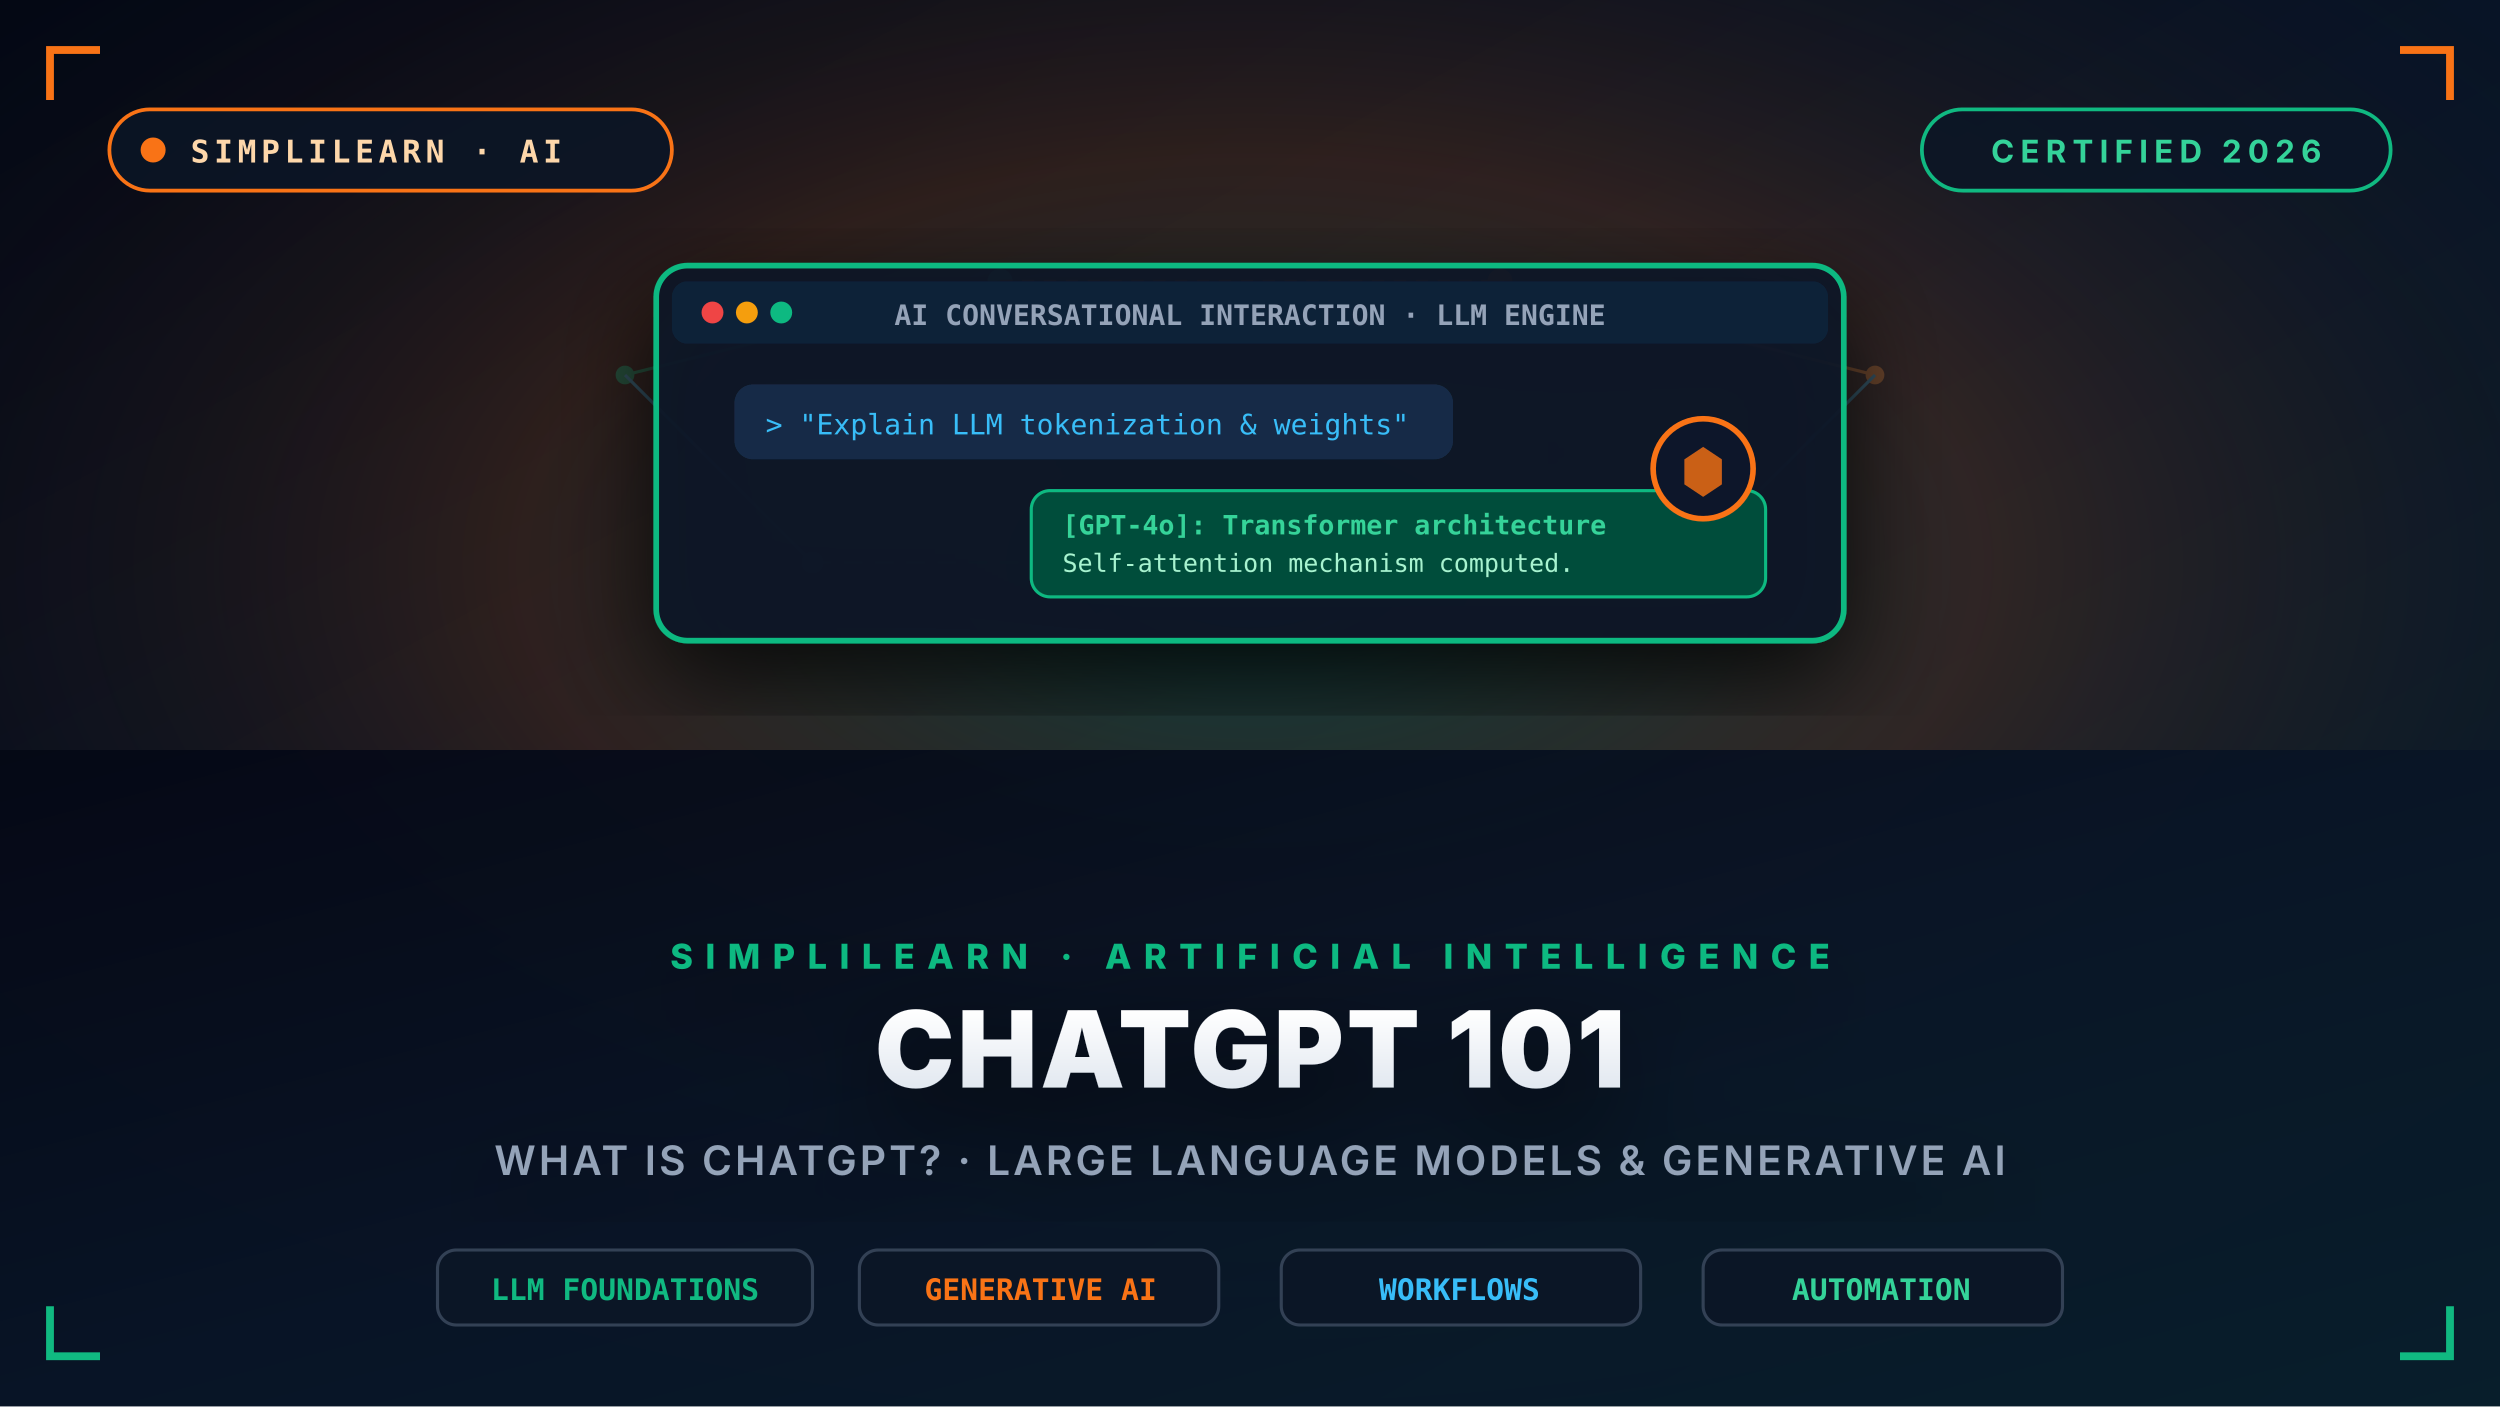
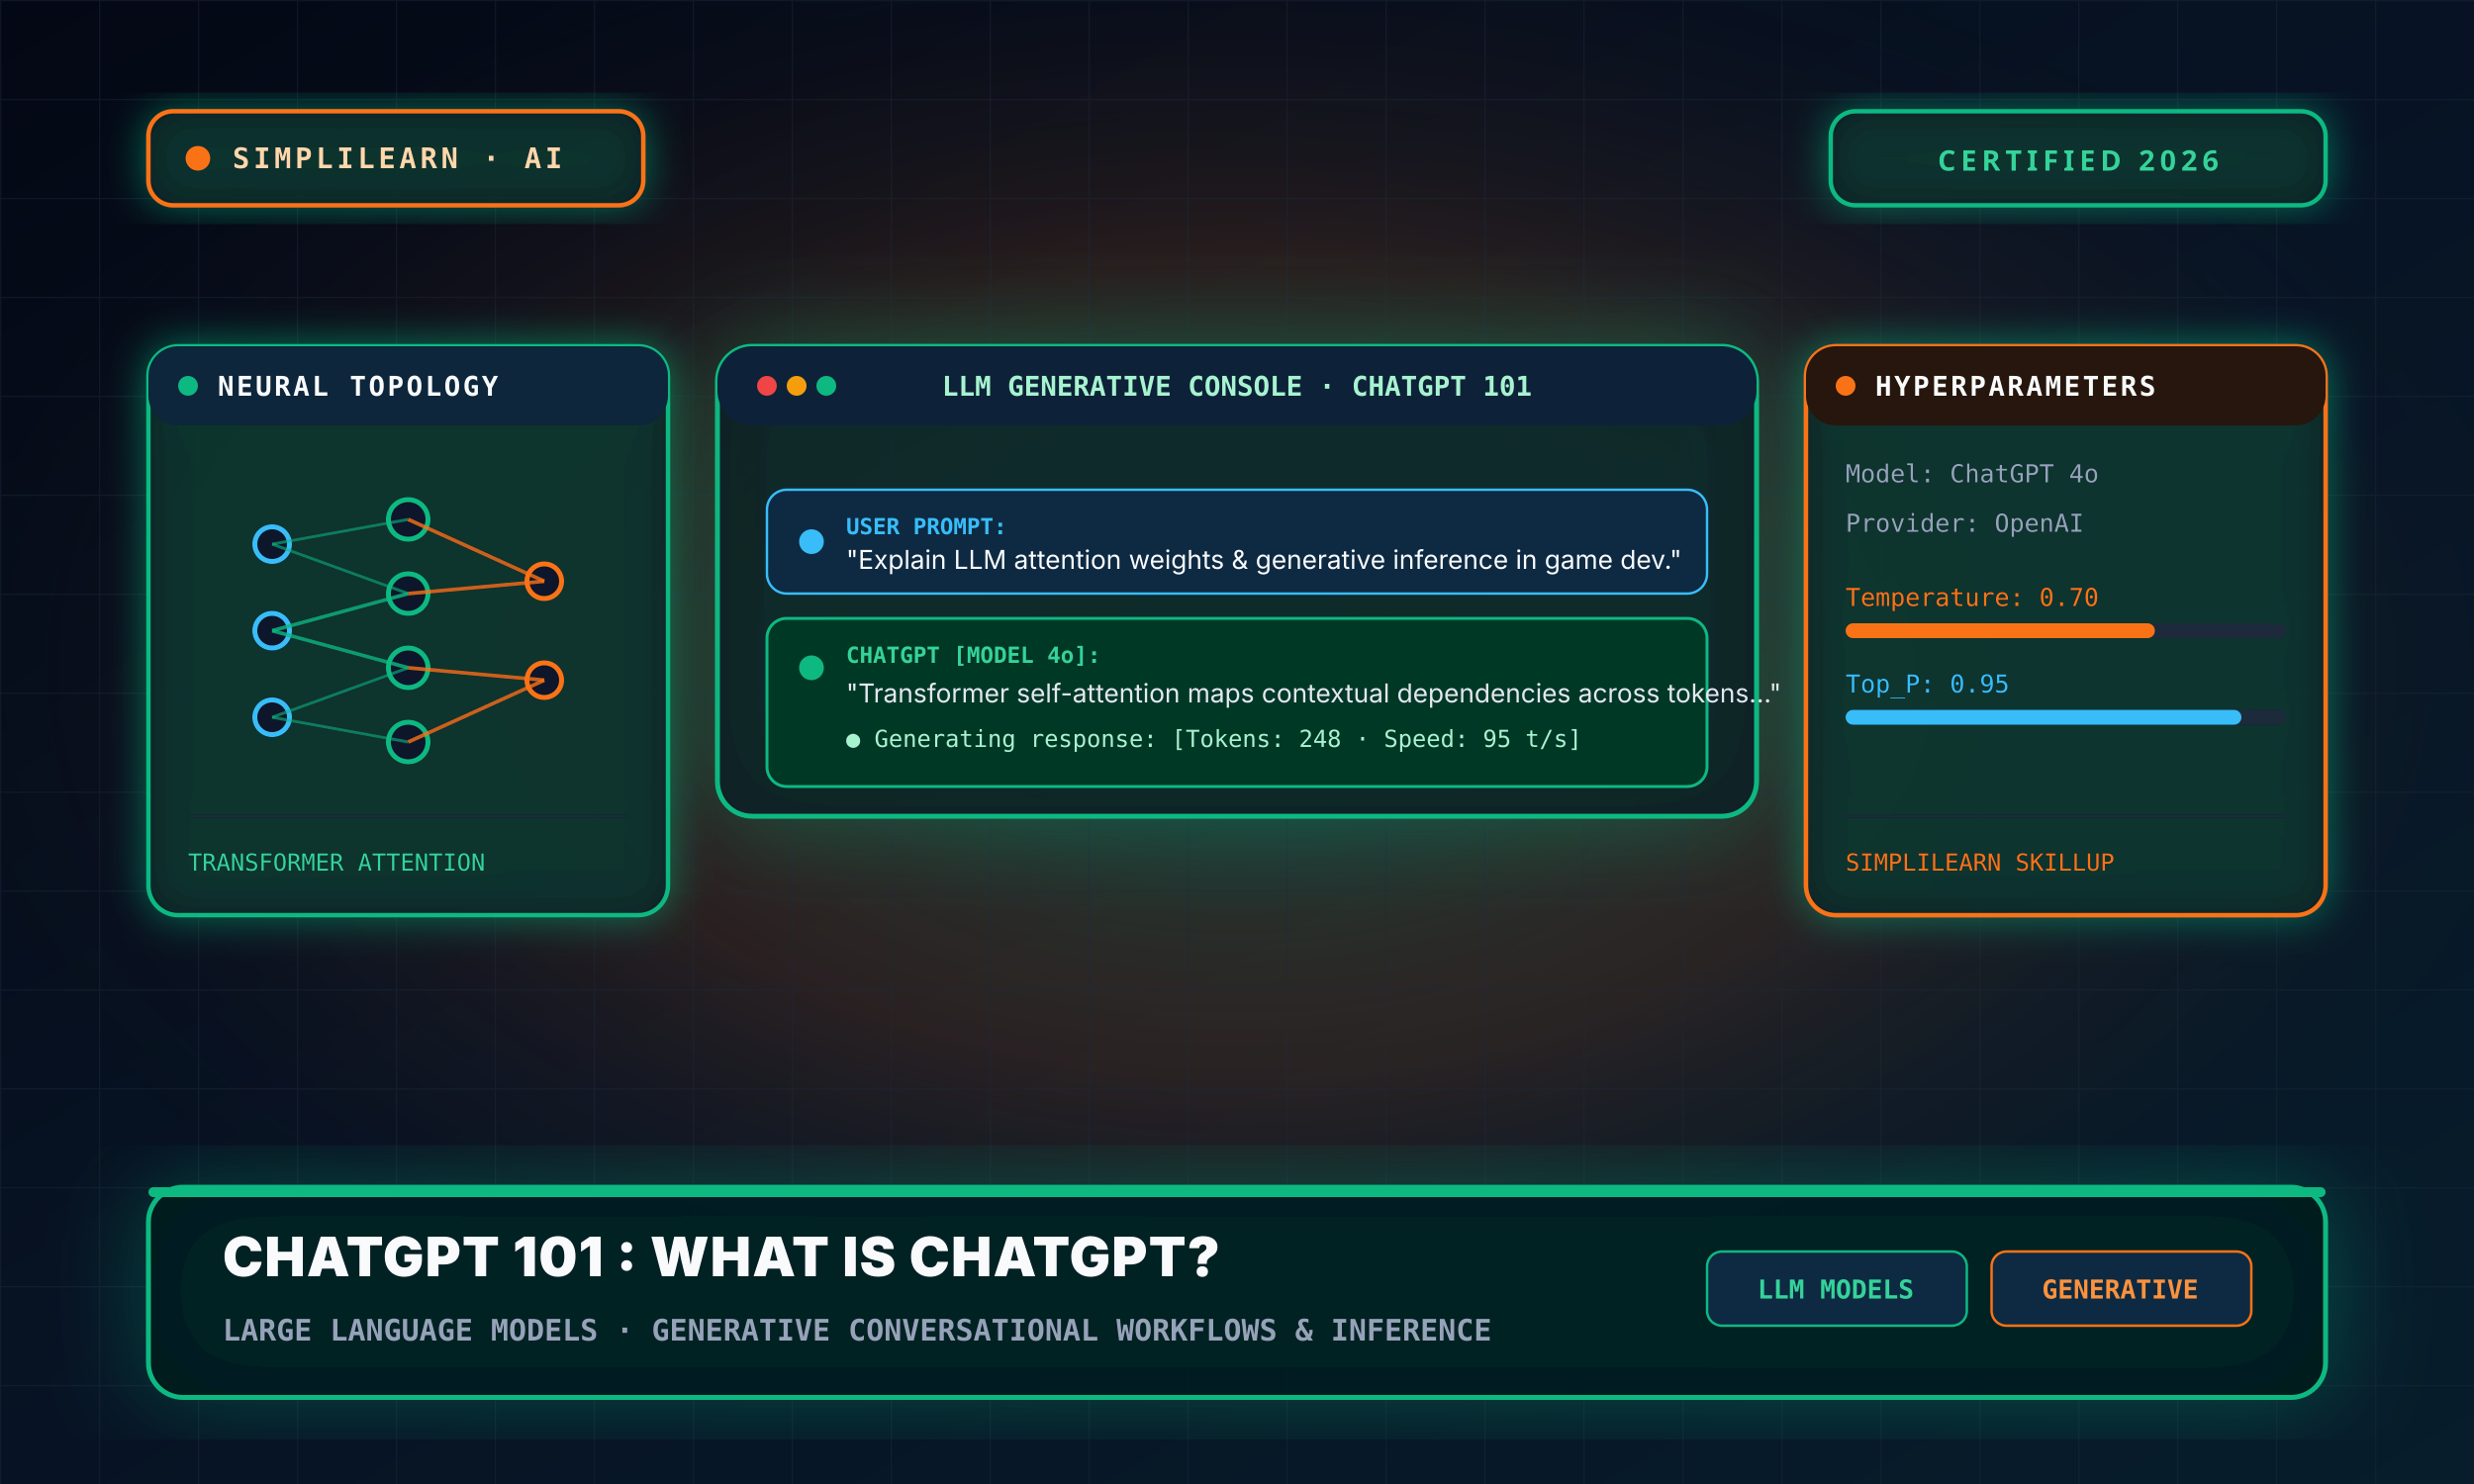
- <svg xmlns="http://www.w3.org/2000/svg" viewBox="0 0 800 450" width="100%" height="100%">
+ <svg xmlns="http://www.w3.org/2000/svg" viewBox="0 0 1000 600" width="100%" height="100%">
  <defs>
-     <linearGradient id="tsl-bg" x1="0%" y1="0%" x2="100%" y2="100%">
+     <linearGradient id="sl-bg" x1="0%" y1="0%" x2="100%" y2="100%">
      <stop offset="0%" stop-color="#040814" />
-       <stop offset="50%" stop-color="#081426" />
-       <stop offset="100%" stop-color="#081e2b" />
+       <stop offset="50%" stop-color="#071324" />
+       <stop offset="100%" stop-color="#071d2b" />
    </linearGradient>
-     <radialGradient id="tsl-glow" cx="50%" cy="40%" r="65%">
-       <stop offset="0%" stop-color="#10b981" stop-opacity="0.25" />
-       <stop offset="45%" stop-color="#f97316" stop-opacity="0.16" />
+     <radialGradient id="sl-aiGlow" cx="50%" cy="45%" r="55%">
+       <stop offset="0%" stop-color="#10b981" stop-opacity="0.32" />
+       <stop offset="50%" stop-color="#f97316" stop-opacity="0.14" />
      <stop offset="100%" stop-color="#040814" stop-opacity="0" />
    </radialGradient>
-     <linearGradient id="tsl-orange" x1="0%" y1="0%" x2="100%" y2="0%">
-       <stop offset="0%" stop-color="#fb923c" />
-       <stop offset="50%" stop-color="#f97316" />
-       <stop offset="100%" stop-color="#34d399" />
-     </linearGradient>
-     <linearGradient id="tsl-titleGrad" x1="0%" y1="0%" x2="0%" y2="100%">
-       <stop offset="0%" stop-color="#ffffff" />
-       <stop offset="100%" stop-color="#e2e8f0" />
-     </linearGradient>
-     <filter id="tsl-shadow" x="-20%" y="-20%" width="140%" height="140%">
+     <pattern id="sl-grid" width="40" height="40" patternUnits="userSpaceOnUse">
+       <path d="M 40 0 L 0 0 0 40" fill="none" stroke="#1e293b" stroke-width="1" stroke-opacity="0.45" />
+     </pattern>
+     <filter id="sl-dropGlow" x="-20%" y="-20%" width="140%" height="140%">
      <feDropShadow dx="0" dy="12" stdDeviation="16" flood-color="#000000" flood-opacity="0.85" />
+       <feDropShadow dx="0" dy="0" stdDeviation="20" flood-color="#10b981" flood-opacity="0.35" />
+     </filter>
+     <filter id="sl-hudGlow" x="-20%" y="-20%" width="140%" height="140%">
+       <feDropShadow dx="0" dy="0" stdDeviation="8" flood-color="#10b981" flood-opacity="0.6" />
    </filter>
  </defs>
-   <rect width="800" height="450" fill="url(#tsl-bg)" />
-   <rect width="800" height="450" fill="url(#tsl-glow)" />
-   <g opacity="0.28">
-     <circle cx="200" cy="120" r="3" fill="#10b981" />
-     <circle cx="320" cy="90" r="4" fill="#34d399" />
-     <circle cx="480" cy="90" r="4" fill="#f97316" />
-     <circle cx="600" cy="120" r="3" fill="#fb923c" />
-     <circle cx="260" cy="180" r="3.5" fill="#38bdf8" />
-     <circle cx="540" cy="180" r="3.5" fill="#38bdf8" />
-     <line x1="200" y1="120" x2="320" y2="90" stroke="#10b981" stroke-width="1" />
-     <line x1="320" y1="90" x2="480" y2="90" stroke="#f97316" stroke-width="1" stroke-dasharray="4,3" />
-     <line x1="480" y1="90" x2="600" y2="120" stroke="#fb923c" stroke-width="1" />
-     <line x1="200" y1="120" x2="260" y2="180" stroke="#38bdf8" stroke-width="1" />
-     <line x1="600" y1="120" x2="540" y2="180" stroke="#38bdf8" stroke-width="1" />
-     <line x1="260" y1="180" x2="540" y2="180" stroke="#10b981" stroke-width="0.8" stroke-dasharray="6,4" />
-   </g>
-   <g transform="translate(400, 155)" filter="url(#tsl-shadow)">
-     <rect x="-190" y="-70" width="380" height="120" rx="10" fill="#0b1626" fill-opacity="0.9" stroke="#10b981" stroke-width="1.8" />
-     <rect x="-185" y="-65" width="370" height="20" fill="#112238" rx="5" />
-     <circle cx="-172" cy="-55" r="3.5" fill="#ef4444" />
-     <circle cx="-161" cy="-55" r="3.5" fill="#f59e0b" />
-     <circle cx="-150" cy="-55" r="3.5" fill="#10b981" />
-     <text x="0" y="-51" font-family="'JetBrains Mono', monospace" font-size="9" font-weight="700" fill="#94a3b8" text-anchor="middle">
-       AI CONVERSATIONAL INTERACTION · LLM ENGINE
+   <rect width="1000" height="600" fill="url(#sl-bg)" />
+   <rect width="1000" height="600" fill="url(#sl-aiGlow)" />
+   <rect width="1000" height="600" fill="url(#sl-grid)" />
+   <g transform="translate(500, 240)" filter="url(#sl-dropGlow)">
+     <rect x="-210" y="-100" width="420" height="190" rx="14" fill="#071424" fill-opacity="0.9" stroke="#10b981" stroke-width="2" />
+     <rect x="-210" y="-100" width="420" height="32" rx="14" fill="#0e2338" />
+     <circle cx="-190" cy="-84" r="4" fill="#ef4444" />
+     <circle cx="-178" cy="-84" r="4" fill="#f59e0b" />
+     <circle cx="-166" cy="-84" r="4" fill="#10b981" />
+     <text x="0" y="-80" font-family="'JetBrains Mono', monospace" font-size="11" font-weight="700" fill="#a7f3d0" text-anchor="middle">
+       LLM GENERATIVE CONSOLE · CHATGPT 101
    </text>
-     <rect x="-165" y="-32" width="230" height="24" rx="6" fill="#182c47" />
-     <text x="-155" y="-16" font-family="'JetBrains Mono', monospace" font-size="9" fill="#38bdf8">
-       &gt; "Explain LLM tokenization &amp; weights"
-     </text>
-     <rect x="-70" y="2" width="235" height="34" rx="6" fill="#064e3b" stroke="#10b981" stroke-width="1" />
-     <text x="-60" y="16" font-family="'JetBrains Mono', monospace" font-size="8.5" font-weight="700" fill="#34d399">
-       [GPT-4o]: Transformer architecture
-     </text>
-     <text x="-60" y="28" font-family="'JetBrains Mono', monospace" font-size="8" fill="#a7f3d0">
-       Self-attention mechanism computed.
-     </text>
-     <g transform="translate(145, -5)">
-       <circle cx="0" cy="0" r="16" fill="#0f172a" stroke="#f97316" stroke-width="1.8" />
-       <polygon points="0,-7 6,-3 6,5 0,9 -6,5 -6,-3" fill="#f97316" fill-opacity="0.8" />
+     <g transform="translate(0, -42)">
+       <rect x="-190" y="0" width="380" height="42" rx="8" fill="#0f2942" stroke="#38bdf8" stroke-width="1" />
+       <circle cx="-172" cy="21" r="5" fill="#38bdf8" />
+       <text x="-158" y="18" font-family="'JetBrains Mono', monospace" font-size="9" font-weight="700" fill="#38bdf8">USER PROMPT:</text>
+       <text x="-158" y="32" font-family="'Inter', sans-serif" font-size="10.5" fill="#f8fafc">
+         "Explain LLM attention weights &amp; generative inference in game dev."
+       </text>
+     </g>
+     <g transform="translate(0, 10)">
+       <rect x="-190" y="0" width="380" height="68" rx="8" fill="#063826" stroke="#10b981" stroke-width="1.2" />
+       <circle cx="-172" cy="20" r="5" fill="#10b981" />
+       <text x="-158" y="18" font-family="'JetBrains Mono', monospace" font-size="9" font-weight="700" fill="#34d399">CHATGPT [MODEL 4o]:</text>
+       <text x="-158" y="34" font-family="'Inter', sans-serif" font-size="10.5" fill="#e2e8f0">
+         "Transformer self-attention maps contextual dependencies across tokens..."
+       </text>
+       <text x="-158" y="52" font-family="'JetBrains Mono', monospace" font-size="9.5" fill="#a7f3d0">
+         ● Generating response: [Tokens: 248 · Speed: 95 t/s]
+       </text>
    </g>
  </g>
-   <g transform="translate(35, 35)">
-     <rect x="0" y="0" width="180" height="26" rx="13" fill="#0b1626" fill-opacity="0.85" stroke="#f97316" stroke-width="1.2" />
-     <circle cx="14" cy="13" r="4" fill="#f97316" />
-     <text x="26" y="17" font-family="'JetBrains Mono', monospace" font-size="10" font-weight="700" fill="#fed7aa" letter-spacing="1.5">
+   <g transform="translate(60, 140)" filter="url(#sl-hudGlow)">
+     <rect x="0" y="0" width="210" height="230" rx="12" fill="#071424" fill-opacity="0.9" stroke="#10b981" stroke-width="1.8" />
+     <rect x="0" y="0" width="210" height="32" rx="12" fill="#0d263b" />
+     <circle cx="16" cy="16" r="4" fill="#10b981" />
+     <text x="28" y="20" font-family="'JetBrains Mono', monospace" font-size="11" font-weight="700" fill="#f8fafc" letter-spacing="1">NEURAL TOPOLOGY</text>
+     <g transform="translate(105, 115)">
+       <circle cx="-55" cy="-35" r="7" fill="#0f172a" stroke="#38bdf8" stroke-width="2" />
+       <circle cx="-55" cy="0" r="7" fill="#0f172a" stroke="#38bdf8" stroke-width="2" />
+       <circle cx="-55" cy="35" r="7" fill="#0f172a" stroke="#38bdf8" stroke-width="2" />
+       <circle cx="0" cy="-45" r="8" fill="#0f172a" stroke="#10b981" stroke-width="2" />
+       <circle cx="0" cy="-15" r="8" fill="#0f172a" stroke="#10b981" stroke-width="2" />
+       <circle cx="0" cy="15" r="8" fill="#0f172a" stroke="#10b981" stroke-width="2" />
+       <circle cx="0" cy="45" r="8" fill="#0f172a" stroke="#10b981" stroke-width="2" />
+       <circle cx="55" cy="-20" r="7" fill="#0f172a" stroke="#f97316" stroke-width="2" />
+       <circle cx="55" cy="20" r="7" fill="#0f172a" stroke="#f97316" stroke-width="2" />
+       <line x1="-55" y1="-35" x2="0" y2="-45" stroke="#10b981" stroke-width="1.2" opacity="0.6" />
+       <line x1="-55" y1="-35" x2="0" y2="-15" stroke="#10b981" stroke-width="1.2" opacity="0.6" />
+       <line x1="-55" y1="0" x2="0" y2="-15" stroke="#10b981" stroke-width="1.5" opacity="0.8" />
+       <line x1="-55" y1="0" x2="0" y2="15" stroke="#10b981" stroke-width="1.5" opacity="0.8" />
+       <line x1="-55" y1="35" x2="0" y2="15" stroke="#10b981" stroke-width="1.2" opacity="0.6" />
+       <line x1="-55" y1="35" x2="0" y2="45" stroke="#10b981" stroke-width="1.2" opacity="0.6" />
+       <line x1="0" y1="-45" x2="55" y2="-20" stroke="#f97316" stroke-width="1.5" opacity="0.8" />
+       <line x1="0" y1="-15" x2="55" y2="-20" stroke="#f97316" stroke-width="1.5" opacity="0.8" />
+       <line x1="0" y1="15" x2="55" y2="20" stroke="#f97316" stroke-width="1.5" opacity="0.8" />
+       <line x1="0" y1="45" x2="55" y2="20" stroke="#f97316" stroke-width="1.5" opacity="0.8" />
+     </g>
+     <line x1="16" y1="190" x2="194" y2="190" stroke="#1e293b" stroke-width="1" />
+     <text x="16" y="212" font-family="'JetBrains Mono', monospace" font-size="9.5" fill="#34d399">TRANSFORMER ATTENTION</text>
+   </g>
+   <g transform="translate(730, 140)" filter="url(#sl-hudGlow)">
+     <rect x="0" y="0" width="210" height="230" rx="12" fill="#071424" fill-opacity="0.9" stroke="#f97316" stroke-width="1.8" />
+     <rect x="0" y="0" width="210" height="32" rx="12" fill="#261608" />
+     <circle cx="16" cy="16" r="4" fill="#f97316" />
+     <text x="28" y="20" font-family="'JetBrains Mono', monospace" font-size="11" font-weight="700" fill="#f8fafc" letter-spacing="1">HYPERPARAMETERS</text>
+     <text x="16" y="55" font-family="'JetBrains Mono', monospace" font-size="10" fill="#94a3b8">Model: ChatGPT 4o</text>
+     <text x="16" y="75" font-family="'JetBrains Mono', monospace" font-size="10" fill="#94a3b8">Provider: OpenAI</text>
+     <text x="16" y="105" font-family="'JetBrains Mono', monospace" font-size="10" fill="#f97316">Temperature: 0.70</text>
+     <rect x="16" y="112" width="178" height="6" rx="3" fill="#1e293b" />
+     <rect x="16" y="112" width="125" height="6" rx="3" fill="#f97316" />
+     <text x="16" y="140" font-family="'JetBrains Mono', monospace" font-size="10" fill="#38bdf8">Top_P: 0.95</text>
+     <rect x="16" y="147" width="178" height="6" rx="3" fill="#1e293b" />
+     <rect x="16" y="147" width="160" height="6" rx="3" fill="#38bdf8" />
+     <line x1="16" y1="190" x2="194" y2="190" stroke="#1e293b" stroke-width="1" />
+     <text x="16" y="212" font-family="'JetBrains Mono', monospace" font-size="9.5" fill="#f97316">SIMPLILEARN SKILLUP</text>
+   </g>
+   <g transform="translate(60, 45)" filter="url(#sl-hudGlow)">
+     <rect x="0" y="0" width="200" height="38" rx="10" fill="#071424" fill-opacity="0.9" stroke="#f97316" stroke-width="1.8" />
+     <circle cx="20" cy="19" r="5" fill="#f97316" />
+     <text x="34" y="23" font-family="'JetBrains Mono', monospace" font-size="11.5" font-weight="800" fill="#fed7aa" letter-spacing="1.5">
      SIMPLILEARN · AI
    </text>
  </g>
-   <g transform="translate(615, 35)">
-     <rect x="0" y="0" width="150" height="26" rx="13" fill="#0b1626" fill-opacity="0.85" stroke="#10b981" stroke-width="1.2" />
-     <text x="75" y="17" font-family="'Inter', sans-serif" font-size="10" font-weight="700" fill="#34d399" text-anchor="middle" letter-spacing="2">
+   <g transform="translate(740, 45)" filter="url(#sl-hudGlow)">
+     <rect x="0" y="0" width="200" height="38" rx="10" fill="#071424" fill-opacity="0.9" stroke="#10b981" stroke-width="1.8" />
+     <text x="100" y="24" font-family="'Montserrat', sans-serif" font-size="11.5" font-weight="800" fill="#34d399" text-anchor="middle" letter-spacing="2">
      CERTIFIED 2026
    </text>
  </g>
-   <rect x="0" y="240" width="800" height="210" fill="url(#tsl-bg)" opacity="0.94" />
-   <g transform="translate(400, 310)" text-anchor="middle" filter="url(#tsl-shadow)">
-     <text x="0" y="0" font-family="'Inter', -apple-system, sans-serif" font-size="11" font-weight="800" fill="#10b981" letter-spacing="4">
-       SIMPLILEARN · ARTIFICIAL INTELLIGENCE
+   <g transform="translate(60, 480)" filter="url(#sl-dropGlow)">
+     <rect x="0" y="0" width="880" height="85" rx="14" fill="#06121f" fill-opacity="0.95" stroke="#10b981" stroke-width="2" />
+     <rect x="0" y="0" width="880" height="4" rx="2" fill="#10b981" />
+     <text x="30" y="36" font-family="'Inter', sans-serif" font-size="22" font-weight="900" fill="#f8fafc" letter-spacing="0.5">
+       CHATGPT 101 : WHAT IS CHATGPT?
    </text>
-     <text x="0" y="38" font-family="'Inter', -apple-system, sans-serif" font-size="34" font-weight="900" fill="url(#tsl-titleGrad)" letter-spacing="1">
-       CHATGPT 101
+     <text x="30" y="62" font-family="'JetBrains Mono', monospace" font-size="12" font-weight="600" fill="#94a3b8">
+       LARGE LANGUAGE MODELS · GENERATIVE CONVERSATIONAL WORKFLOWS &amp; INFERENCE
    </text>
-     <text x="0" y="66" font-family="'Inter', -apple-system, sans-serif" font-size="13" font-weight="600" fill="#94a3b8" letter-spacing="1">
-       WHAT IS CHATGPT? · LARGE LANGUAGE MODELS &amp; GENERATIVE AI
-     </text>
+     <g transform="translate(630, 26)">
+       <rect x="0" y="0" width="105" height="30" rx="6" fill="#0f2942" stroke="#10b981" stroke-width="1" />
+       <text x="52" y="19" font-family="'JetBrains Mono', monospace" font-size="10.5" font-weight="700" fill="#34d399" text-anchor="middle">LLM MODELS</text>
+       <rect x="115" y="0" width="105" height="30" rx="6" fill="#0f2942" stroke="#f97316" stroke-width="1" />
+       <text x="167" y="19" font-family="'JetBrains Mono', monospace" font-size="10.5" font-weight="700" fill="#fb923c" text-anchor="middle">GENERATIVE</text>
+     </g>
  </g>
-   <g transform="translate(400, 412)" text-anchor="middle">
-     <rect x="-260" y="-12" width="120" height="24" rx="6" fill="#0b1626" stroke="#334155" stroke-width="1" />
-     <text x="-200" y="4" font-family="'JetBrains Mono', monospace" font-size="9.5" font-weight="700" fill="#10b981">LLM FOUNDATIONS</text>
-     <rect x="-125" y="-12" width="115" height="24" rx="6" fill="#0b1626" stroke="#334155" stroke-width="1" />
-     <text x="-67" y="4" font-family="'JetBrains Mono', monospace" font-size="9.5" font-weight="700" fill="#f97316">GENERATIVE AI</text>
-     <rect x="10" y="-12" width="115" height="24" rx="6" fill="#0b1626" stroke="#334155" stroke-width="1" />
-     <text x="67" y="4" font-family="'JetBrains Mono', monospace" font-size="9.5" font-weight="700" fill="#38bdf8">WORKFLOWS</text>
-     <rect x="145" y="-12" width="115" height="24" rx="6" fill="#0b1626" stroke="#334155" stroke-width="1" />
-     <text x="202" y="4" font-family="'JetBrains Mono', monospace" font-size="9.5" font-weight="700" fill="#34d399">AUTOMATION</text>
-   </g>
-   <path d="M 16 32 L 16 16 L 32 16" fill="none" stroke="#f97316" stroke-width="2.5" />
-   <path d="M 784 32 L 784 16 L 768 16" fill="none" stroke="#f97316" stroke-width="2.5" />
-   <path d="M 16 418 L 16 434 L 32 434" fill="none" stroke="#10b981" stroke-width="2.5" />
-   <path d="M 784 418 L 784 434 L 768 434" fill="none" stroke="#10b981" stroke-width="2.5" />
</svg>
